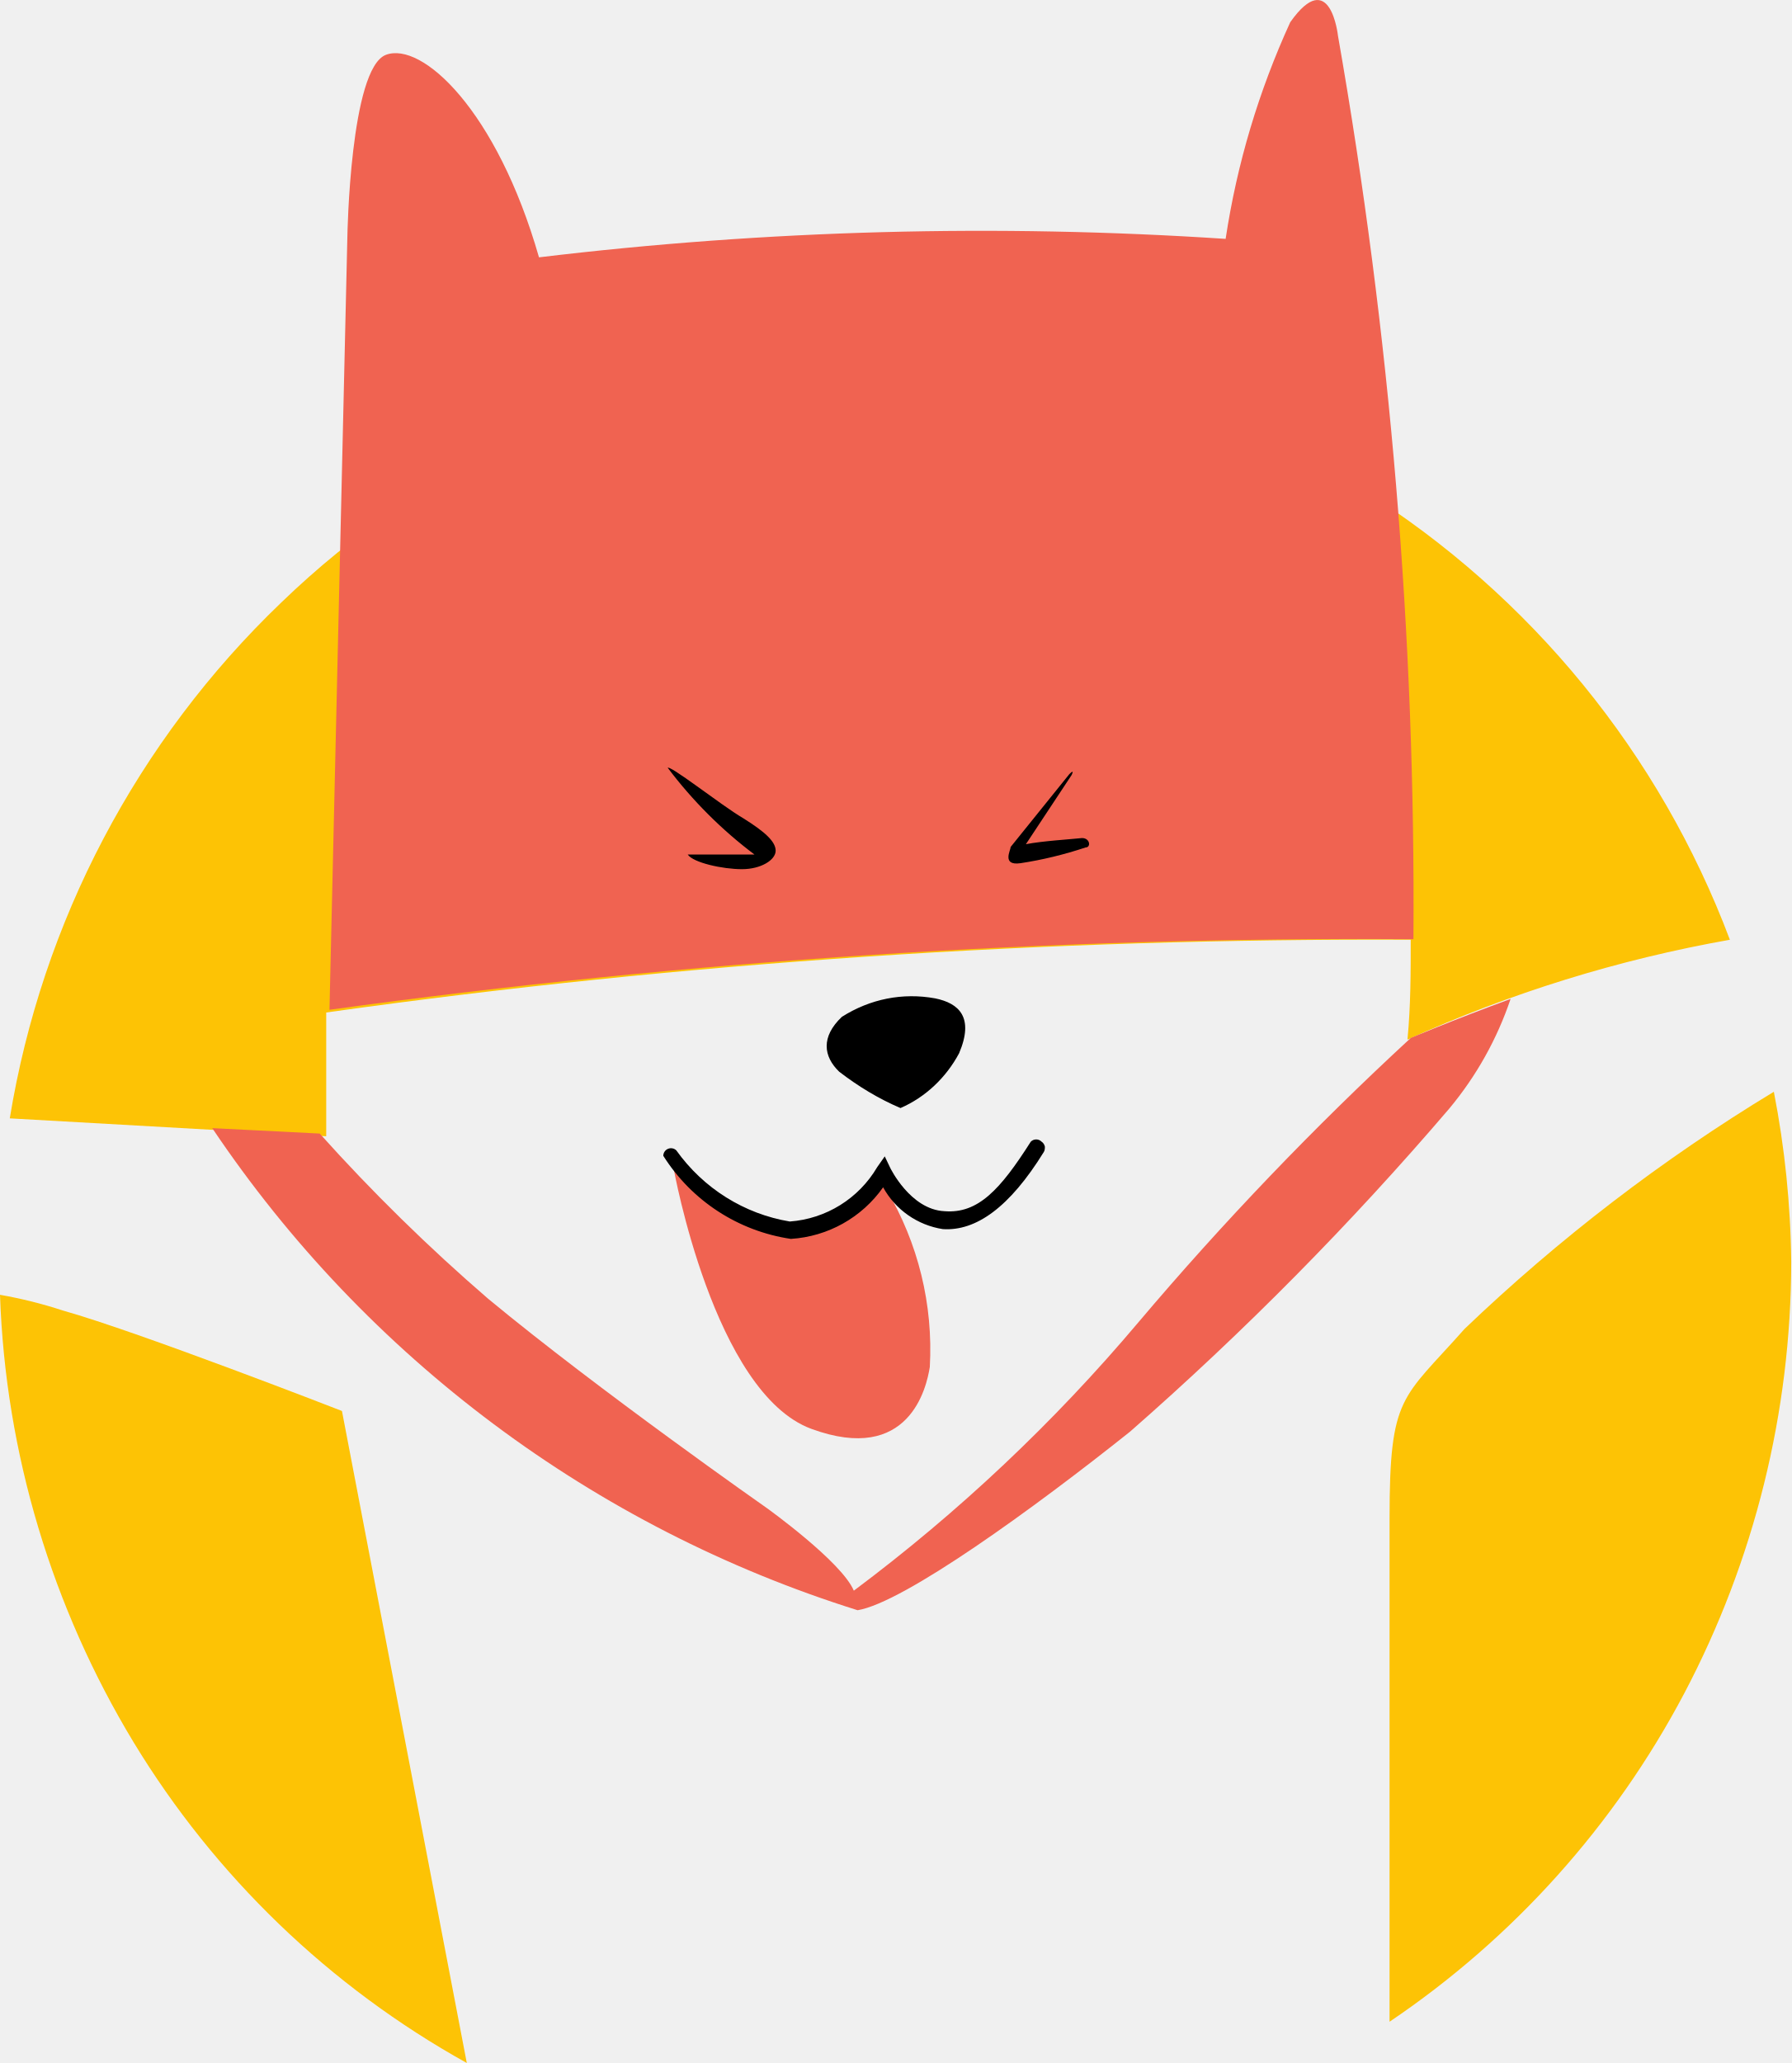
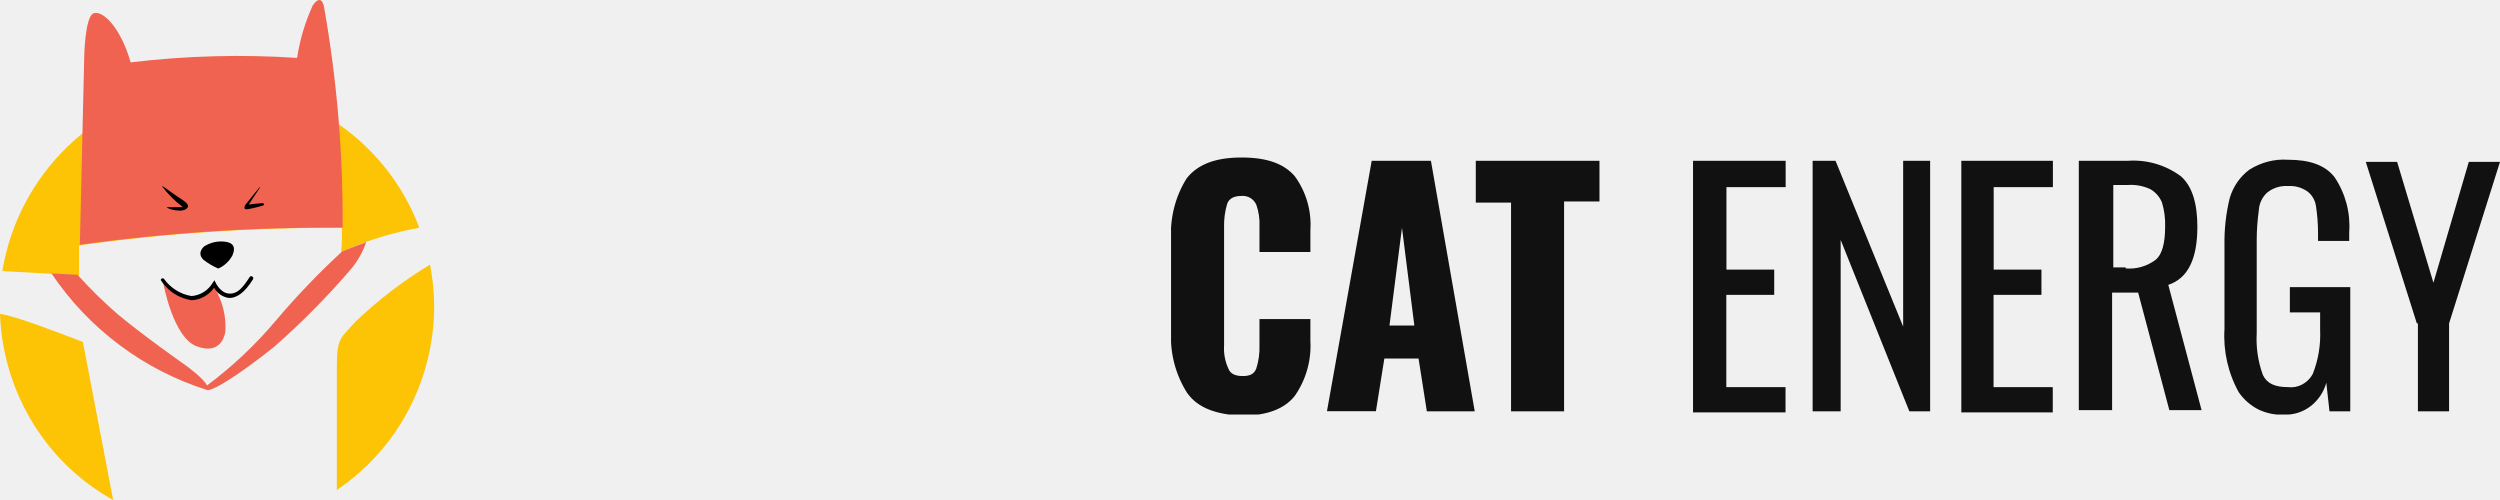
- <svg xmlns="http://www.w3.org/2000/svg" viewBox="0 0 33 38" fill="none">
+ <svg xmlns="http://www.w3.org/2000/svg" viewBox="0 0 190 38" fill="none">
  <g clip-path="url(#a)">
    <path d="M6.01 20.93v-2.28c6.62-.93 13.3-1.37 19.98-1.34 0 .6 0 1.22-.06 1.84a24.9 24.9 0 0 1 5.94-1.84 16.77 16.77 0 0 0-6.77-8.29 16.25 16.25 0 0 0-19.92 2.08 16.95 16.95 0 0 0-5 9.5l5.83.33Zm20.97 3.55c-1.15 1.3-1.38 1.21-1.38 3.49v9.27a16.7 16.7 0 0 0 5.43-6.05 17.08 17.08 0 0 0 1.97-7.95 17.3 17.3 0 0 0-.32-3.13 32.86 32.86 0 0 0-5.7 4.37Zm-20.68 1.51s-3.75-1.46-5.14-1.85a8.33 8.33 0 0 0-1.16-.29c.1 2.92.96 5.76 2.46 8.24a16.63 16.63 0 0 0 6.14 5.91l-2.3-12.01Z" fill="#FDC305" />
    <path d="M26.04 17.3a92.51 92.51 0 0 0-1.39-16.64s-.14-1.3-.88-.25c-.58 1.27-.98 2.6-1.19 3.99a68.3 68.3 0 0 0-12.65.34c-.78-2.72-2.16-3.98-2.82-3.73-.66.25-.71 3.34-.71 3.34l-.33 14.25a139.1 139.1 0 0 1 19.97-1.3Z" fill="#F06351" />
    <path d="M12.3 14.15c0-.1.98.68 1.39.92.4.25.6.43.6.6 0 .17-.27.34-.62.34-.36 0-.9-.12-1-.27h1.23c-.6-.45-1.15-1-1.6-1.6Zm7.4.11-1.08 1.34c0 .06-.17.35.18.3.4-.06.81-.16 1.2-.29.11 0 .08-.2-.1-.17-.18.02-.69.05-1 .11l.84-1.27s.07-.13-.04-.02Zm-3.11 6.15c.46-.2.84-.56 1.08-1.01.28-.66 0-.92-.44-1.01-.6-.11-1.2.01-1.72.34-.39.37-.34.73-.05 1.01.35.27.73.5 1.13.67Z" fill="#000" />
    <path d="M16.2 21.67a1.7 1.7 0 0 1-1.45.99 2.1 2.1 0 0 1-1.46-.43c-.2-.12-.37-.27-.52-.45-.1-.1-.22-.2-.36-.26 0 0 .74 4.14 2.54 4.8 1.8.66 2.12-.76 2.18-1.14a5.76 5.76 0 0 0-.8-3.27c-.03-.3-.04-.1-.14-.24Z" fill="#F06351" />
    <path d="M14.57 22.82a3.36 3.36 0 0 1-2.35-1.53.14.14 0 0 1 .09-.13.14.14 0 0 1 .15.03c.5.7 1.25 1.17 2.09 1.31a2.04 2.04 0 0 0 1.61-1l.14-.2.1.21s.37.77 1 .8c.62.05 1.03-.4 1.59-1.28a.14.14 0 0 1 .2 0c.03.02.05.05.06.09 0 .03 0 .07-.02.1-.63 1.02-1.25 1.46-1.86 1.42a1.52 1.52 0 0 1-1.1-.77 2.25 2.25 0 0 1-1.7.95Z" fill="#000" />
    <path d="M25.99 19.12a58.7 58.7 0 0 0-5.02 5.24 31.58 31.58 0 0 1-5.24 4.94c-.22-.53-1.6-1.52-1.6-1.52s-3.1-2.17-5.14-3.86a34.1 34.1 0 0 1-3.1-3.04l-1.98-.1a22.39 22.39 0 0 0 11.89 8.88c.85-.14 3.24-1.87 5.02-3.29a58.15 58.15 0 0 0 5.88-5.95c.5-.6.88-1.28 1.13-2.02-1.09.4-1.84.72-1.84.72Z" fill="#F06351" />
  </g>
+   <g clip-path="url(#b)" fill="#111">
+     <path d="M90.26 29.92a7.92 7.92 0 0 1-1.26-4.68v-6.93c-.1-1.68.3-3.35 1.19-4.76.86-1.08 2.2-1.58 4.18-1.58 1.98 0 3.24.5 4.03 1.42a6.23 6.23 0 0 1 1.19 4.09v1.67h-3.87v-1.92a4.32 4.32 0 0 0-.24-1.67c-.1-.22-.26-.4-.46-.52-.2-.11-.42-.17-.65-.15-.55 0-.94.17-1.1.58-.18.6-.26 1.22-.24 1.84v8.94c-.04.6.07 1.2.32 1.75.15.42.55.58 1.1.58.56 0 .87-.16 1.03-.58.18-.56.26-1.16.24-1.75v-2h3.87v1.66a6.64 6.64 0 0 1-1.19 4.18c-.79 1-2.13 1.5-4.03 1.5-1.9-.08-3.32-.58-4.1-1.67Zm13.99-17.7h4.5l3.33 19.04h-3.64l-.63-4.01h-2.6l-.64 4h-3.72l3.4-19.03Zm3.24 12.52-.94-7.43-.95 7.43h1.9Zm7.35-9.34h-2.68v-3.18h9.4v3.09h-2.69v15.95h-4.03v-15.87Zm13.91-3.18h6.96v2h-4.5v6.27h3.63v1.92h-3.64v7.01h4.5v1.92h-7.03v-19.12h.08Zm9.01 0h1.74l5.14 12.6v-12.6h2.05v19.04h-1.58l-5.22-13.03v13.03h-2.13v-19.04Zm11.3 0h6.96v2h-4.5v6.27h3.63v1.92h-3.64v7.01h4.5v1.92h-6.95v-19.12Zm9.01 0h3.64c1.43-.1 2.85.3 4.03 1.17.87.75 1.26 2.09 1.26 3.84 0 2.42-.7 3.92-2.21 4.42l2.53 9.52h-2.45l-2.37-8.93h-1.98v8.93h-2.53v-18.95h.08Zm3.48 8.18c.81.07 1.63-.16 2.3-.67.47-.41.7-1.25.7-2.5a5.67 5.67 0 0 0-.24-1.84 2.08 2.08 0 0 0-.86-1 3.43 3.43 0 0 0-1.74-.33h-1.1v6.26h.94v.08Zm8.61 9.44a8.82 8.82 0 0 1-1.1-4.84v-6.35a14.1 14.1 0 0 1 .4-3.6c.26-.87.78-1.63 1.5-2.16.88-.55 1.9-.82 2.92-.75 1.66 0 2.84.41 3.55 1.33a6.66 6.66 0 0 1 1.11 4.18v.66h-2.37v-.58c0-.7-.05-1.4-.16-2.09a1.7 1.7 0 0 0-.63-1.08 2.3 2.3 0 0 0-1.5-.42 2.28 2.28 0 0 0-1.58.5 1.97 1.97 0 0 0-.63 1.34c-.1.74-.16 1.5-.16 2.25v7.1c-.06 1.08.1 2.16.47 3.17.32.67.95.92 1.9.92.37.05.75-.02 1.09-.2.34-.18.62-.46.8-.8a8.1 8.1 0 0 0 .56-3.34v-1.34h-2.3v-1.92h4.59v9.44h-1.58l-.24-2.17a3.4 3.4 0 0 1-1.22 1.8 3.1 3.1 0 0 1-2.02.62c-.65.04-1.3-.1-1.9-.38a4 4 0 0 1-1.5-1.3Zm13.52-5.26-3.88-12.28h2.38l2.76 9.19 2.69-9.19h2.37l-3.87 12.28v6.68h-2.37v-6.68h-.08Z" />
+   </g>
  <defs>
    <clipPath id="a">
      <path fill="#fff" d="M0 0h33v38h-33z" />
    </clipPath>
+     <clipPath id="b">
+       <path fill="#fff" transform="translate(89 11.967)" d="M0 0h101v19.54h-101z" />
+     </clipPath>
  </defs>
</svg>
